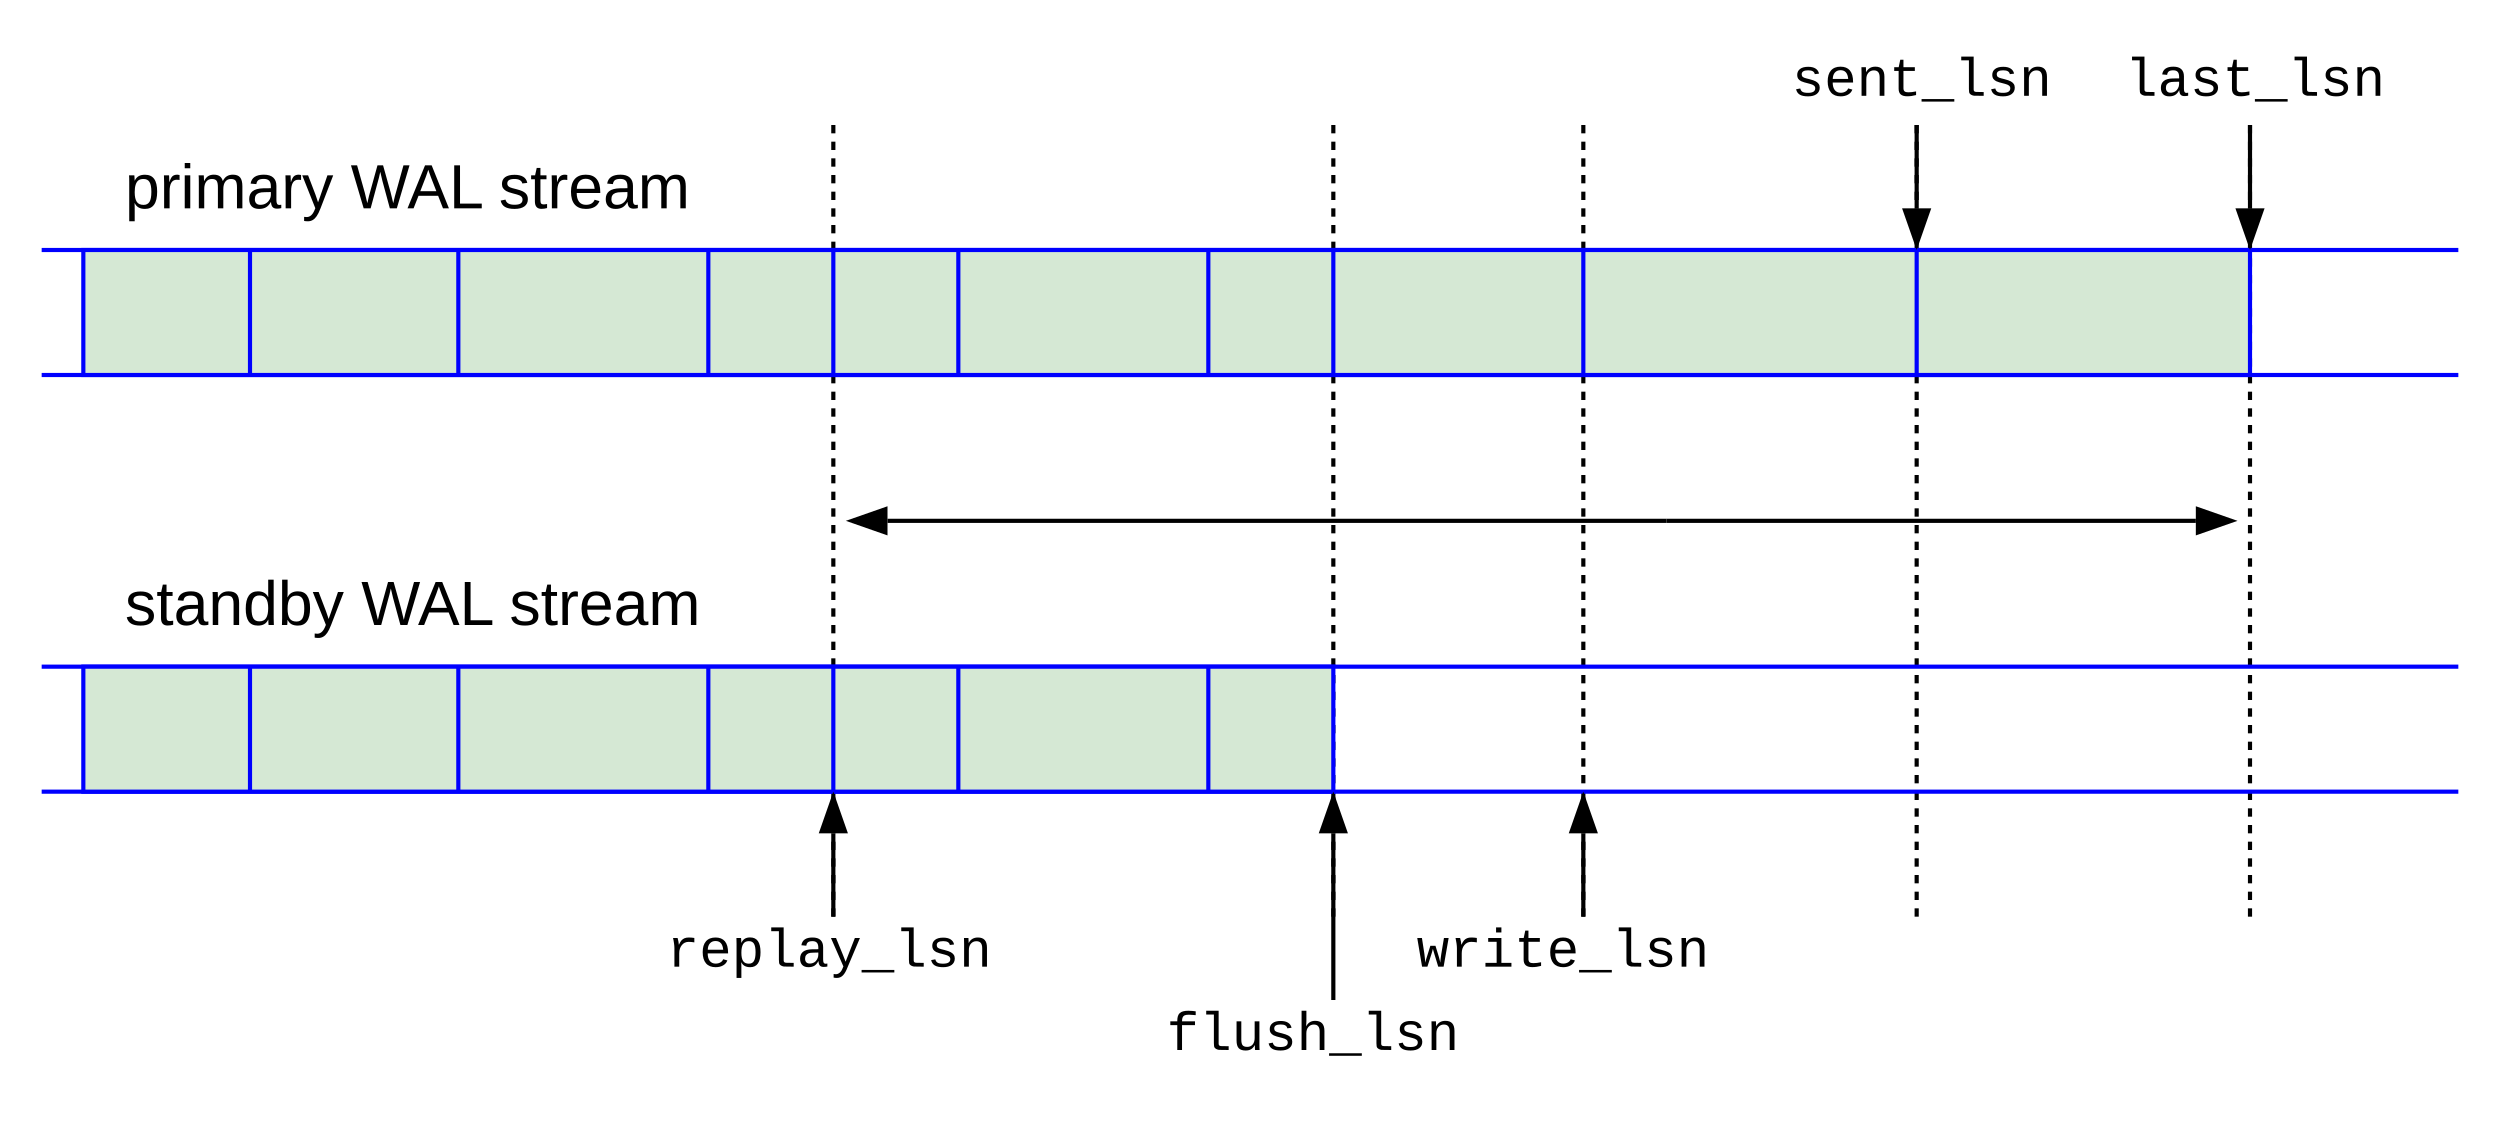
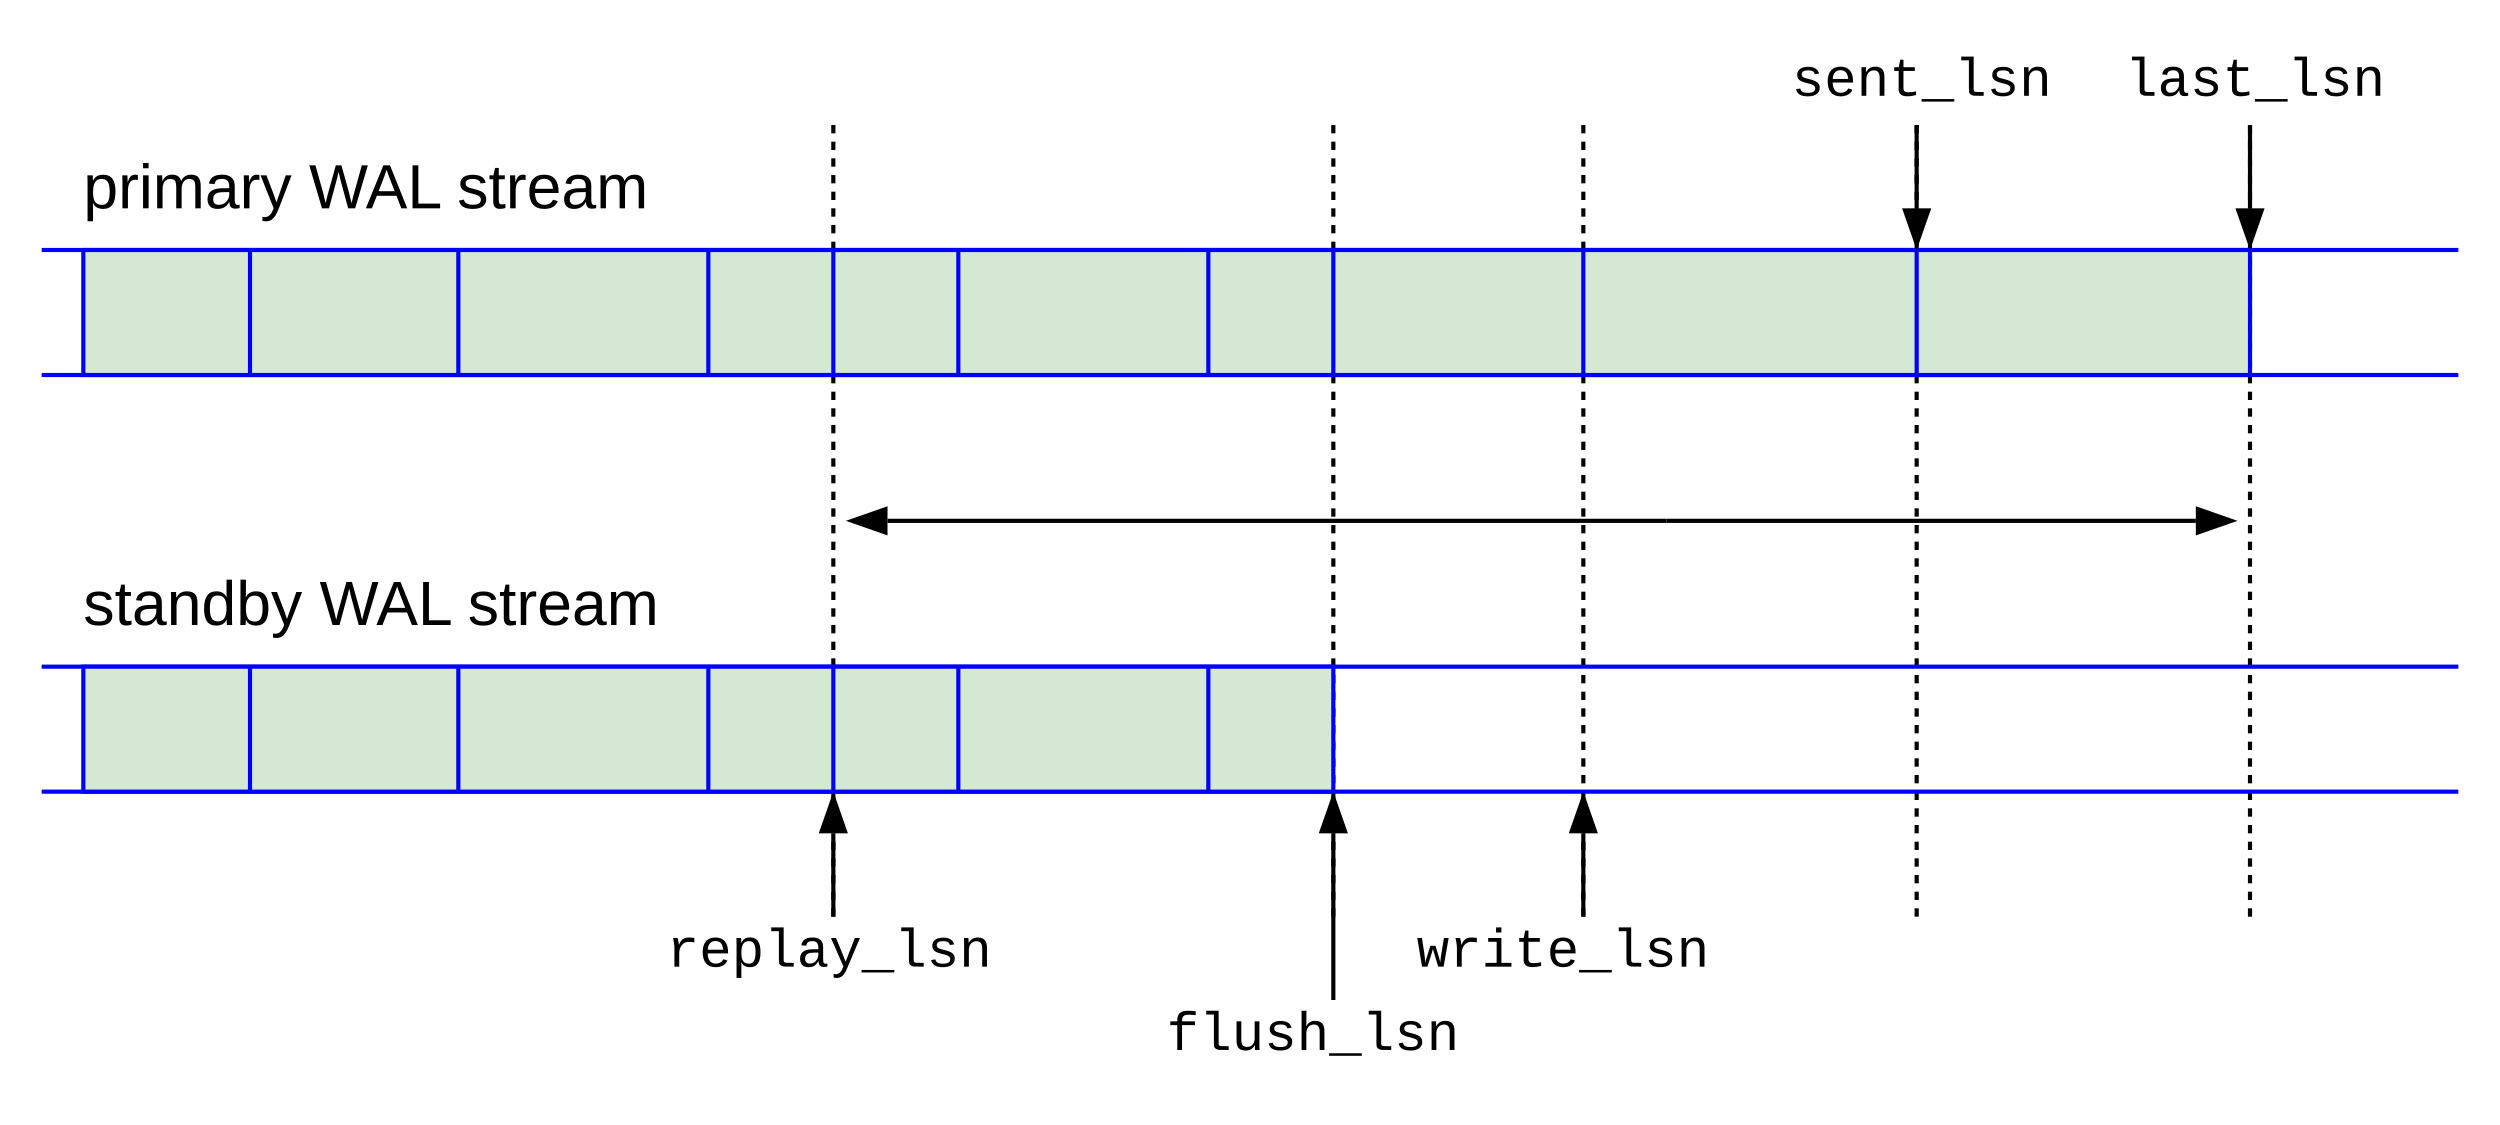
<svg xmlns="http://www.w3.org/2000/svg" version="1.1" width="600" height="270">
  <defs>
    <marker id="arrowhead" markerWidth="10" markerHeight="7" refX="0" refY="3.5" orient="auto">
      <polygon points="0 0, 10 3.5, 0 7" />
    </marker>
  </defs>
  <path d="M 540 30 V 220 " stroke="#000000" stroke-width="1" stroke-dasharray="2,2" fill="none" />
  <path d="M 200 30 V 220 " stroke="#000000" stroke-width="1" stroke-dasharray="2,2" fill="none" />
  <path d="M 320 30 V 220 " stroke="#000000" stroke-width="1" stroke-dasharray="2,2" fill="none" />
  <path d="M 380 30 V 220 " stroke="#000000" stroke-width="1" stroke-dasharray="2,2" fill="none" />
  <path d="M 460 30 V 220 " stroke="#000000" stroke-width="1" stroke-dasharray="2,2" fill="none" />
  <path d="M 10 60 h 580 " stroke="#0000FF" stroke-width="1" fill="none" />
  <path d="M 10 90 h 580 " stroke="#0000FF" stroke-width="1" fill="none" />
  <rect x="20" y="60" width="520" height="30" style="fill:rgb(213,232,212);stroke:#0000FF;stroke-width:1" />
-   <text x="30" y="50" style="font-size:15px;font-family:'Arial'">primary WAL stream</text>
-   <text x="30" y="150" style="font-size:15px;font-family:'Arial'">standby WAL stream</text>
+   <text x="20" y="50" style="font-size:15px;font-family:'Arial'">primary WAL stream</text>
+   <text x="20" y="150" style="font-size:15px;font-family:'Arial'">standby WAL stream</text>
  <path d="M 60 60 v 30 " stroke="#0000FF" stroke-width="1" fill="none" />
  <path d="M 110 60 v 30 " stroke="#0000FF" stroke-width="1" fill="none" />
  <path d="M 170 60 v 30 " stroke="#0000FF" stroke-width="1" fill="none" />
  <path d="M 230 60 v 30 " stroke="#0000FF" stroke-width="1" fill="none" />
  <path d="M 290 60 v 30 " stroke="#0000FF" stroke-width="1" fill="none" />
  <path d="M 200 60 v 30 " stroke="#0000FF" stroke-width="1" fill="none" />
  <path d="M 320 60 v 30 " stroke="#0000FF" stroke-width="1" fill="none" />
  <path d="M 380 60 v 30 " stroke="#0000FF" stroke-width="1" fill="none" />
  <path d="M 460 60 v 30 " stroke="#0000FF" stroke-width="1" fill="none" />
  <path d="M 10 160 h 580 " stroke="#0000FF" stroke-width="1" fill="none" />
  <path d="M 10 190 h 580 " stroke="#0000FF" stroke-width="1" fill="none" />
  <rect x="20" y="160" width="300" height="30" style="fill:rgb(213,232,212);stroke:#0000FF;stroke-width:1" />
  <path d="M 60 160 v 30 " stroke="#0000FF" stroke-width="1" fill="none" />
  <path d="M 110 160 v 30 " stroke="#0000FF" stroke-width="1" fill="none" />
  <path d="M 170 160 v 30 " stroke="#0000FF" stroke-width="1" fill="none" />
  <path d="M 200 160 v 30 " stroke="#0000FF" stroke-width="1" fill="none" />
  <path d="M 230 160 v 30 " stroke="#0000FF" stroke-width="1" fill="none" />
  <path d="M 290 160 v 30 " stroke="#0000FF" stroke-width="1" fill="none" />
  <path d="M 200 220 V 200" stroke="#000000" stroke-width="1" fill="none" marker-end="url(#arrowhead)" />
  <path d="M 320 240 V 200" stroke="#000000" stroke-width="1" fill="none" marker-end="url(#arrowhead)" />
  <path d="M 380 220 V 200" stroke="#000000" stroke-width="1" fill="none" marker-end="url(#arrowhead)" />
  <path d="M 460 30 V 50" stroke="#000000" stroke-width="1" fill="none" marker-end="url(#arrowhead)" />
  <path d="M 540 30 V 50" stroke="#000000" stroke-width="1" fill="none" marker-end="url(#arrowhead)" />
  <text x="160" y="232" style="font-size:13px;font-family:'Courier New'">replay_lsn</text>
  <text x="280" y="252" style="font-size:13px;font-family:'Courier New'">flush_lsn</text>
  <text x="340" y="232" style="font-size:13px;font-family:'Courier New'">write_lsn</text>
  <text x="430" y="23" style="font-size:13px;font-family:'Courier New'">sent_lsn</text>
  <text x="510" y="23" style="font-size:13px;font-family:'Courier New'">last_lsn</text>
  <path d="M 400 125 H 527" stroke="#000000" stroke-width="1" fill="none" marker-end="url(#arrowhead)" />
  <path d="M 400 125 H 213" stroke="#000000" stroke-width="1" fill="none" marker-end="url(#arrowhead)" />
</svg>
